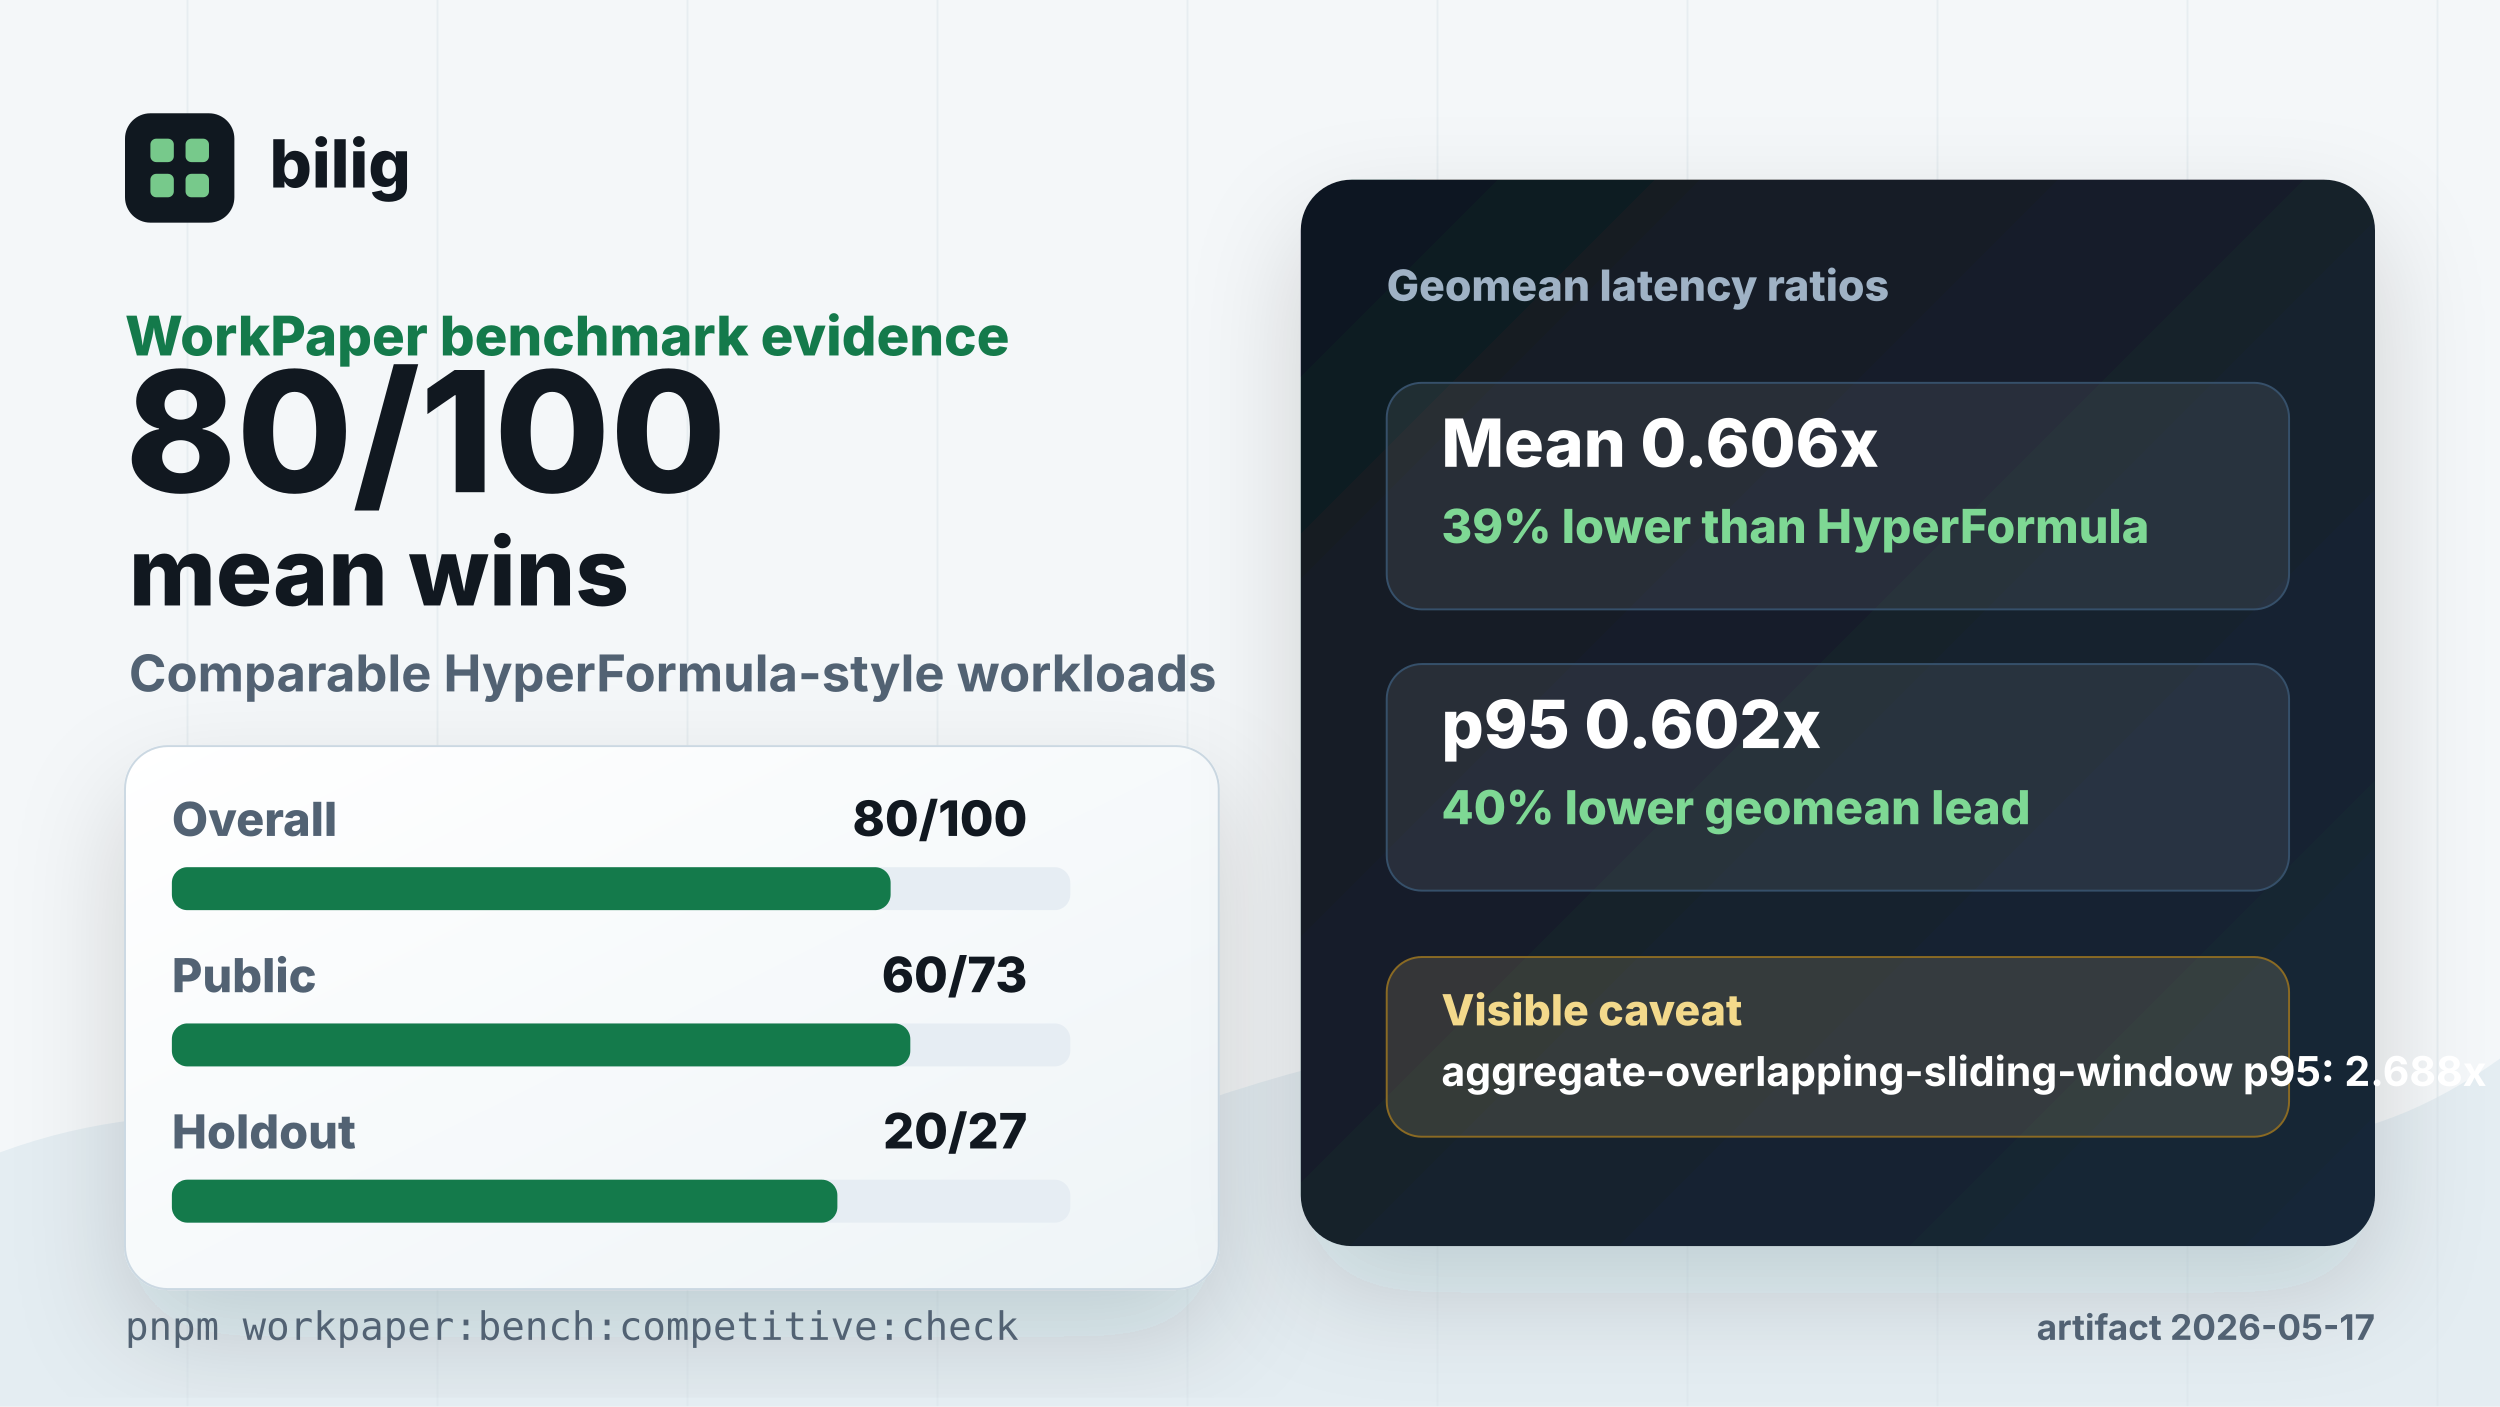
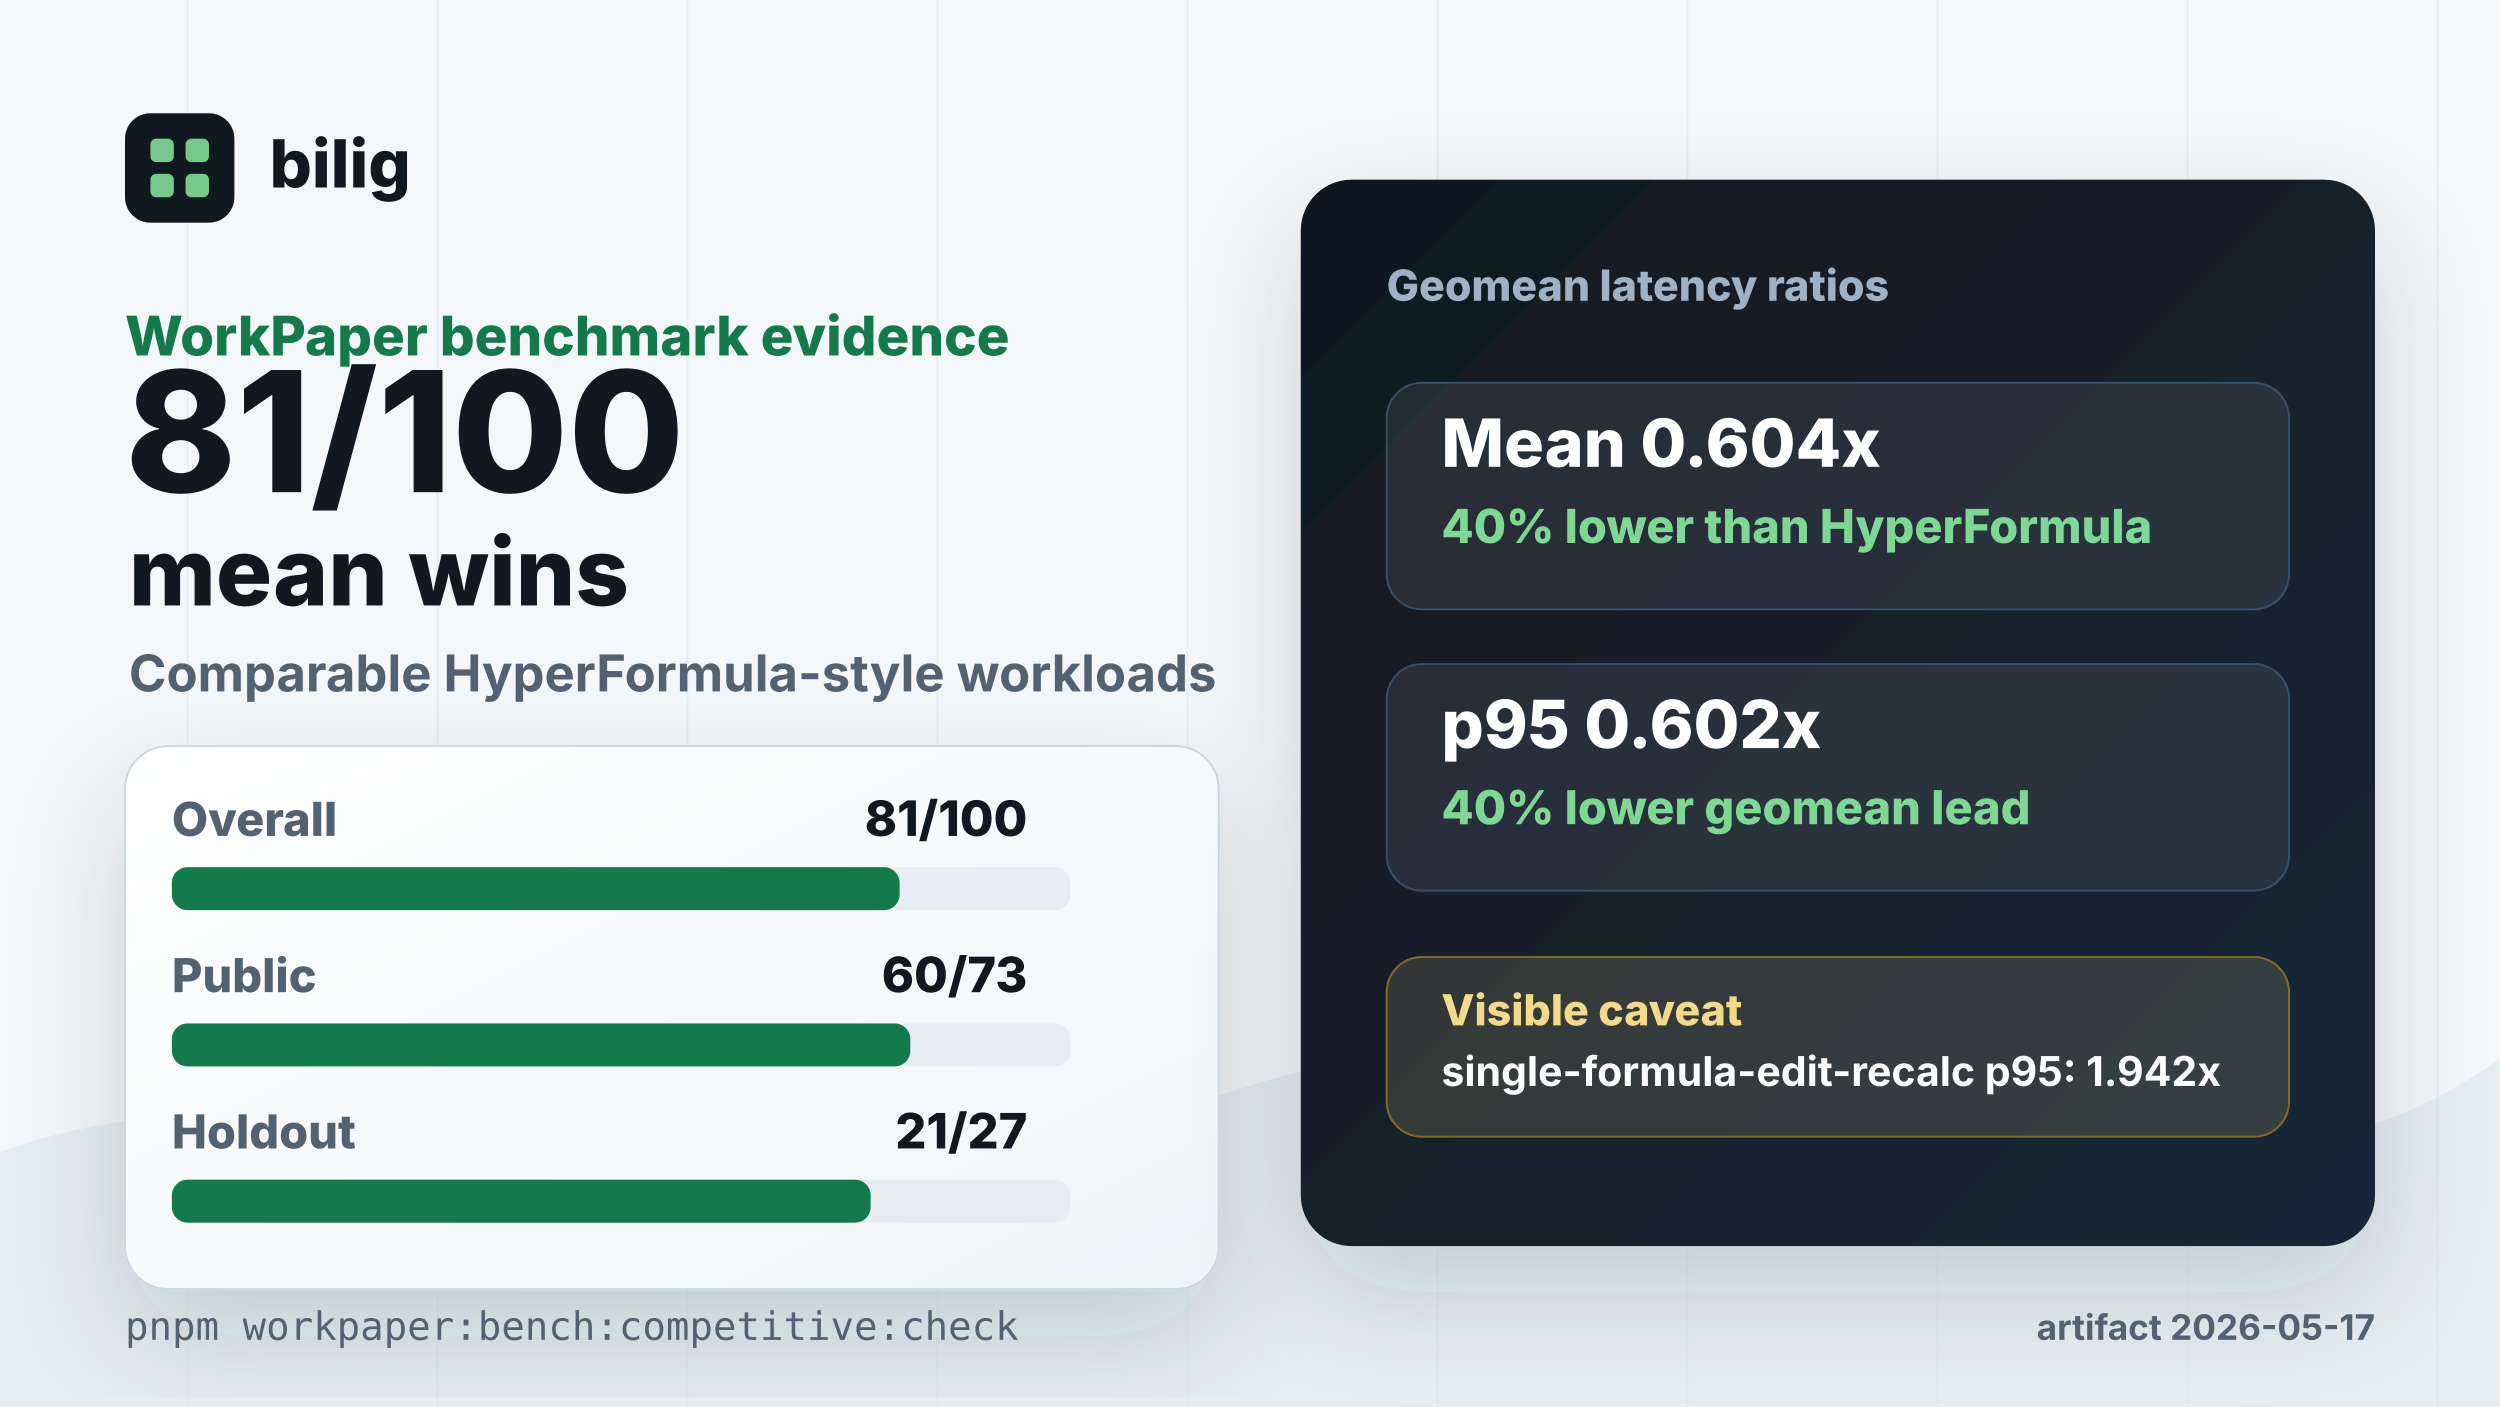
<svg xmlns="http://www.w3.org/2000/svg" width="1280" height="720" viewBox="0 0 1280 720">
  <defs>
    <linearGradient id="panel" x1="0" x2="1" y1="0" y2="1">
      <stop offset="0" stop-color="#ffffff" />
      <stop offset="1" stop-color="#eef4f7" />
    </linearGradient>
    <linearGradient id="dark" x1="0" x2="1" y1="0" y2="1">
      <stop offset="0" stop-color="#101820" />
      <stop offset="1" stop-color="#192838" />
    </linearGradient>
    <filter id="shadow" x="-20%" y="-20%" width="140%" height="140%">
      <feDropShadow dx="0" dy="24" stdDeviation="28" flood-color="#102033" flood-opacity="0.16" />
    </filter>
  </defs>
  <rect width="1280" height="720" fill="#f4f7f9" />
  <path d="M0 590 C190 520 340 674 520 600 C700 526 814 502 1000 560 C1135 602 1210 592 1280 542 L1280 720 L0 720 Z" fill="#e4edf2" />
  <g opacity="0.5" stroke="#d9e3ea" stroke-width="1">
    <path d="M96 0 V720" />
    <path d="M224 0 V720" />
    <path d="M352 0 V720" />
    <path d="M480 0 V720" />
    <path d="M608 0 V720" />
    <path d="M736 0 V720" />
    <path d="M864 0 V720" />
    <path d="M992 0 V720" />
    <path d="M1120 0 V720" />
    <path d="M1248 0 V720" />
  </g>
  <g transform="translate(64 58)">
    <rect x="0" y="0" width="56" height="56" rx="13" fill="#101820" />
    <rect x="13" y="13" width="12" height="12" rx="3" fill="#77c98b" />
    <rect x="31" y="13" width="12" height="12" rx="3" fill="#77c98b" />
    <rect x="13" y="31" width="12" height="12" rx="3" fill="#77c98b" />
    <rect x="31" y="31" width="12" height="12" rx="3" fill="#77c98b" />
    <text x="74" y="38" fill="#111820" font-family="Inter, Arial, Helvetica, sans-serif" font-size="34" font-weight="820">bilig</text>
  </g>
  <text x="64" y="182" fill="#147a4b" font-family="Inter, Arial, Helvetica, sans-serif" font-size="28" font-weight="820">WorkPaper benchmark evidence</text>
-   <text x="64" y="252" fill="#111820" font-family="Inter, Arial, Helvetica, sans-serif" font-size="86" font-weight="830" letter-spacing="0">80/100</text>
+   <text x="64" y="252" fill="#111820" font-family="Inter, Arial, Helvetica, sans-serif" font-size="86" font-weight="830" letter-spacing="0">81/100</text>
  <text x="66" y="310" fill="#111820" font-family="Inter, Arial, Helvetica, sans-serif" font-size="48" font-weight="800" letter-spacing="0">mean wins</text>
  <text x="66" y="354" fill="#526273" font-family="Inter, Arial, Helvetica, sans-serif" font-size="26" font-weight="650">Comparable HyperFormula-style workloads</text>
  <g filter="url(#shadow)">
    <rect x="64" y="382" width="560" height="278" rx="22" fill="url(#panel)" stroke="#cbd8e2" />
  </g>
  <g transform="translate(88 428)">
    <text x="0" y="0" fill="#526273" font-family="Inter, Arial, Helvetica, sans-serif" font-size="24" font-weight="760">Overall</text>
-     <text x="438" y="0" text-anchor="end" fill="#111820" font-family="Inter, Arial, Helvetica, sans-serif" font-size="25" font-weight="820">80/100</text>
+     <text x="438" y="0" text-anchor="end" fill="#111820" font-family="Inter, Arial, Helvetica, sans-serif" font-size="25" font-weight="820">81/100</text>
    <rect x="0" y="16" width="460" height="22" rx="8" fill="#e6edf3" />
-     <rect x="0" y="16" width="368.00" height="22" rx="8" fill="#147a4b" />
+     <rect x="0" y="16" width="372.60" height="22" rx="8" fill="#147a4b" />
  </g>
  <g transform="translate(88 508)">
    <text x="0" y="0" fill="#526273" font-family="Inter, Arial, Helvetica, sans-serif" font-size="24" font-weight="760">Public</text>
    <text x="438" y="0" text-anchor="end" fill="#111820" font-family="Inter, Arial, Helvetica, sans-serif" font-size="25" font-weight="820">60/73</text>
    <rect x="0" y="16" width="460" height="22" rx="8" fill="#e6edf3" />
    <rect x="0" y="16" width="378.08" height="22" rx="8" fill="#147a4b" />
  </g>
  <g transform="translate(88 588)">
    <text x="0" y="0" fill="#526273" font-family="Inter, Arial, Helvetica, sans-serif" font-size="24" font-weight="760">Holdout</text>
-     <text x="438" y="0" text-anchor="end" fill="#111820" font-family="Inter, Arial, Helvetica, sans-serif" font-size="25" font-weight="820">20/27</text>
+     <text x="438" y="0" text-anchor="end" fill="#111820" font-family="Inter, Arial, Helvetica, sans-serif" font-size="25" font-weight="820">21/27</text>
    <rect x="0" y="16" width="460" height="22" rx="8" fill="#e6edf3" />
-     <rect x="0" y="16" width="340.74" height="22" rx="8" fill="#147a4b" />
+     <rect x="0" y="16" width="357.78" height="22" rx="8" fill="#147a4b" />
  </g>
  <g filter="url(#shadow)">
    <rect x="666" y="92" width="550" height="546" rx="26" fill="url(#dark)" />
  </g>
  <text x="710" y="154" fill="#9fb2c5" font-family="Inter, Arial, Helvetica, sans-serif" font-size="22" font-weight="760">Geomean latency ratios</text>
  <g transform="translate(710 196)">
    <rect x="0" y="0" width="462" height="116" rx="18" fill="#ffffff" fill-opacity="0.08" stroke="#36506a" />
-     <text x="28" y="43" fill="#ffffff" font-family="Inter, Arial, Helvetica, sans-serif" font-size="34" font-weight="840">Mean 0.606x</text>
-     <text x="28" y="82" fill="#7ed894" font-family="Inter, Arial, Helvetica, sans-serif" font-size="24" font-weight="780">39% lower than HyperFormula</text>
+     <text x="28" y="43" fill="#ffffff" font-family="Inter, Arial, Helvetica, sans-serif" font-size="34" font-weight="840">Mean 0.604x</text>
+     <text x="28" y="82" fill="#7ed894" font-family="Inter, Arial, Helvetica, sans-serif" font-size="24" font-weight="780">40% lower than HyperFormula</text>
  </g>
  <g transform="translate(710 340)">
    <rect x="0" y="0" width="462" height="116" rx="18" fill="#ffffff" fill-opacity="0.08" stroke="#36506a" />
    <text x="28" y="43" fill="#ffffff" font-family="Inter, Arial, Helvetica, sans-serif" font-size="34" font-weight="840">p95 0.602x</text>
    <text x="28" y="82" fill="#7ed894" font-family="Inter, Arial, Helvetica, sans-serif" font-size="24" font-weight="780">40% lower geomean lead</text>
  </g>
  <g transform="translate(710 490)">
    <rect x="0" y="0" width="462" height="92" rx="18" fill="#f4d991" fill-opacity="0.14" stroke="#8a6a23" />
    <text x="28" y="35" fill="#f3d98b" font-family="Inter, Arial, Helvetica, sans-serif" font-size="22" font-weight="820">Visible caveat</text>
-     <text x="28" y="66" fill="#ffffff" font-family="Inter, Arial, Helvetica, sans-serif" font-size="21" font-weight="650">aggregate-overlapping-sliding-window p95: 2.688x</text>
+     <text x="28" y="66" fill="#ffffff" font-family="Inter, Arial, Helvetica, sans-serif" font-size="21" font-weight="650">single-formula-edit-recalc p95: 1.942x</text>
  </g>
  <text x="64" y="686" fill="#526273" font-family="SFMono-Regular, Menlo, Consolas, monospace" font-size="20">pnpm workpaper:bench:competitive:check</text>
  <text x="1216" y="686" text-anchor="end" fill="#526273" font-family="Inter, Arial, Helvetica, sans-serif" font-size="18" font-weight="650">artifact 2026-05-17</text>
</svg>
